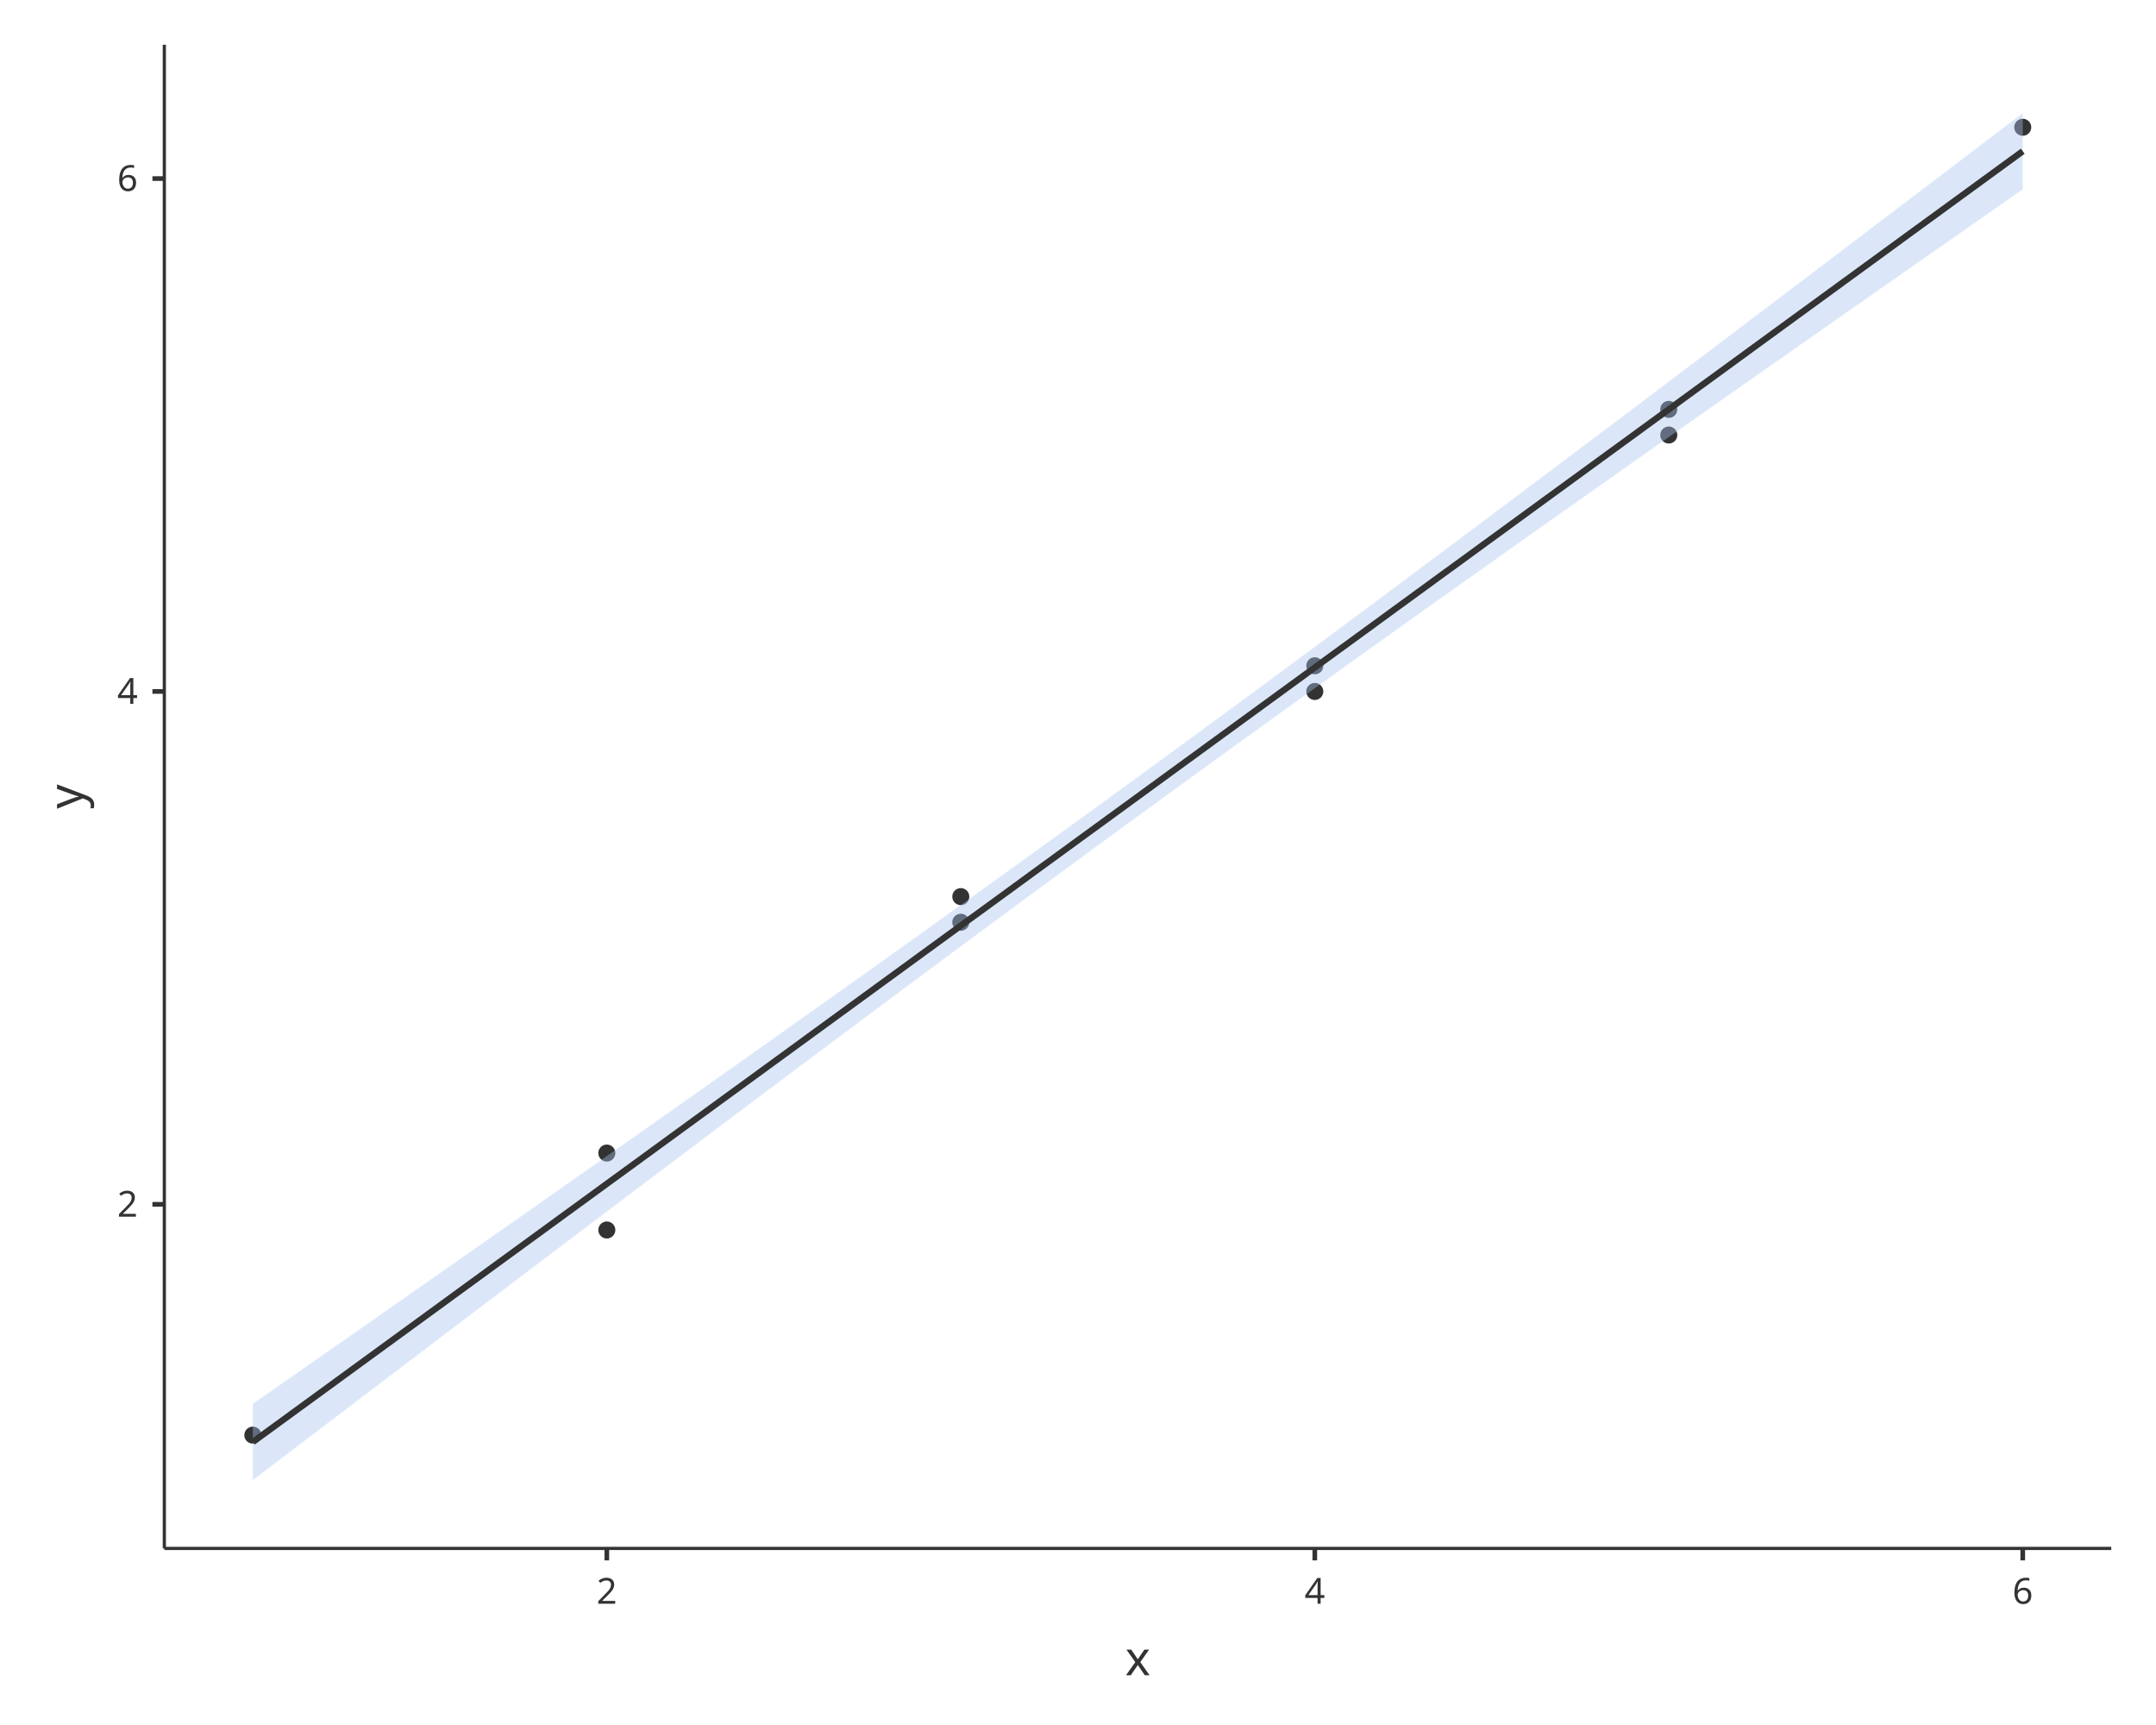
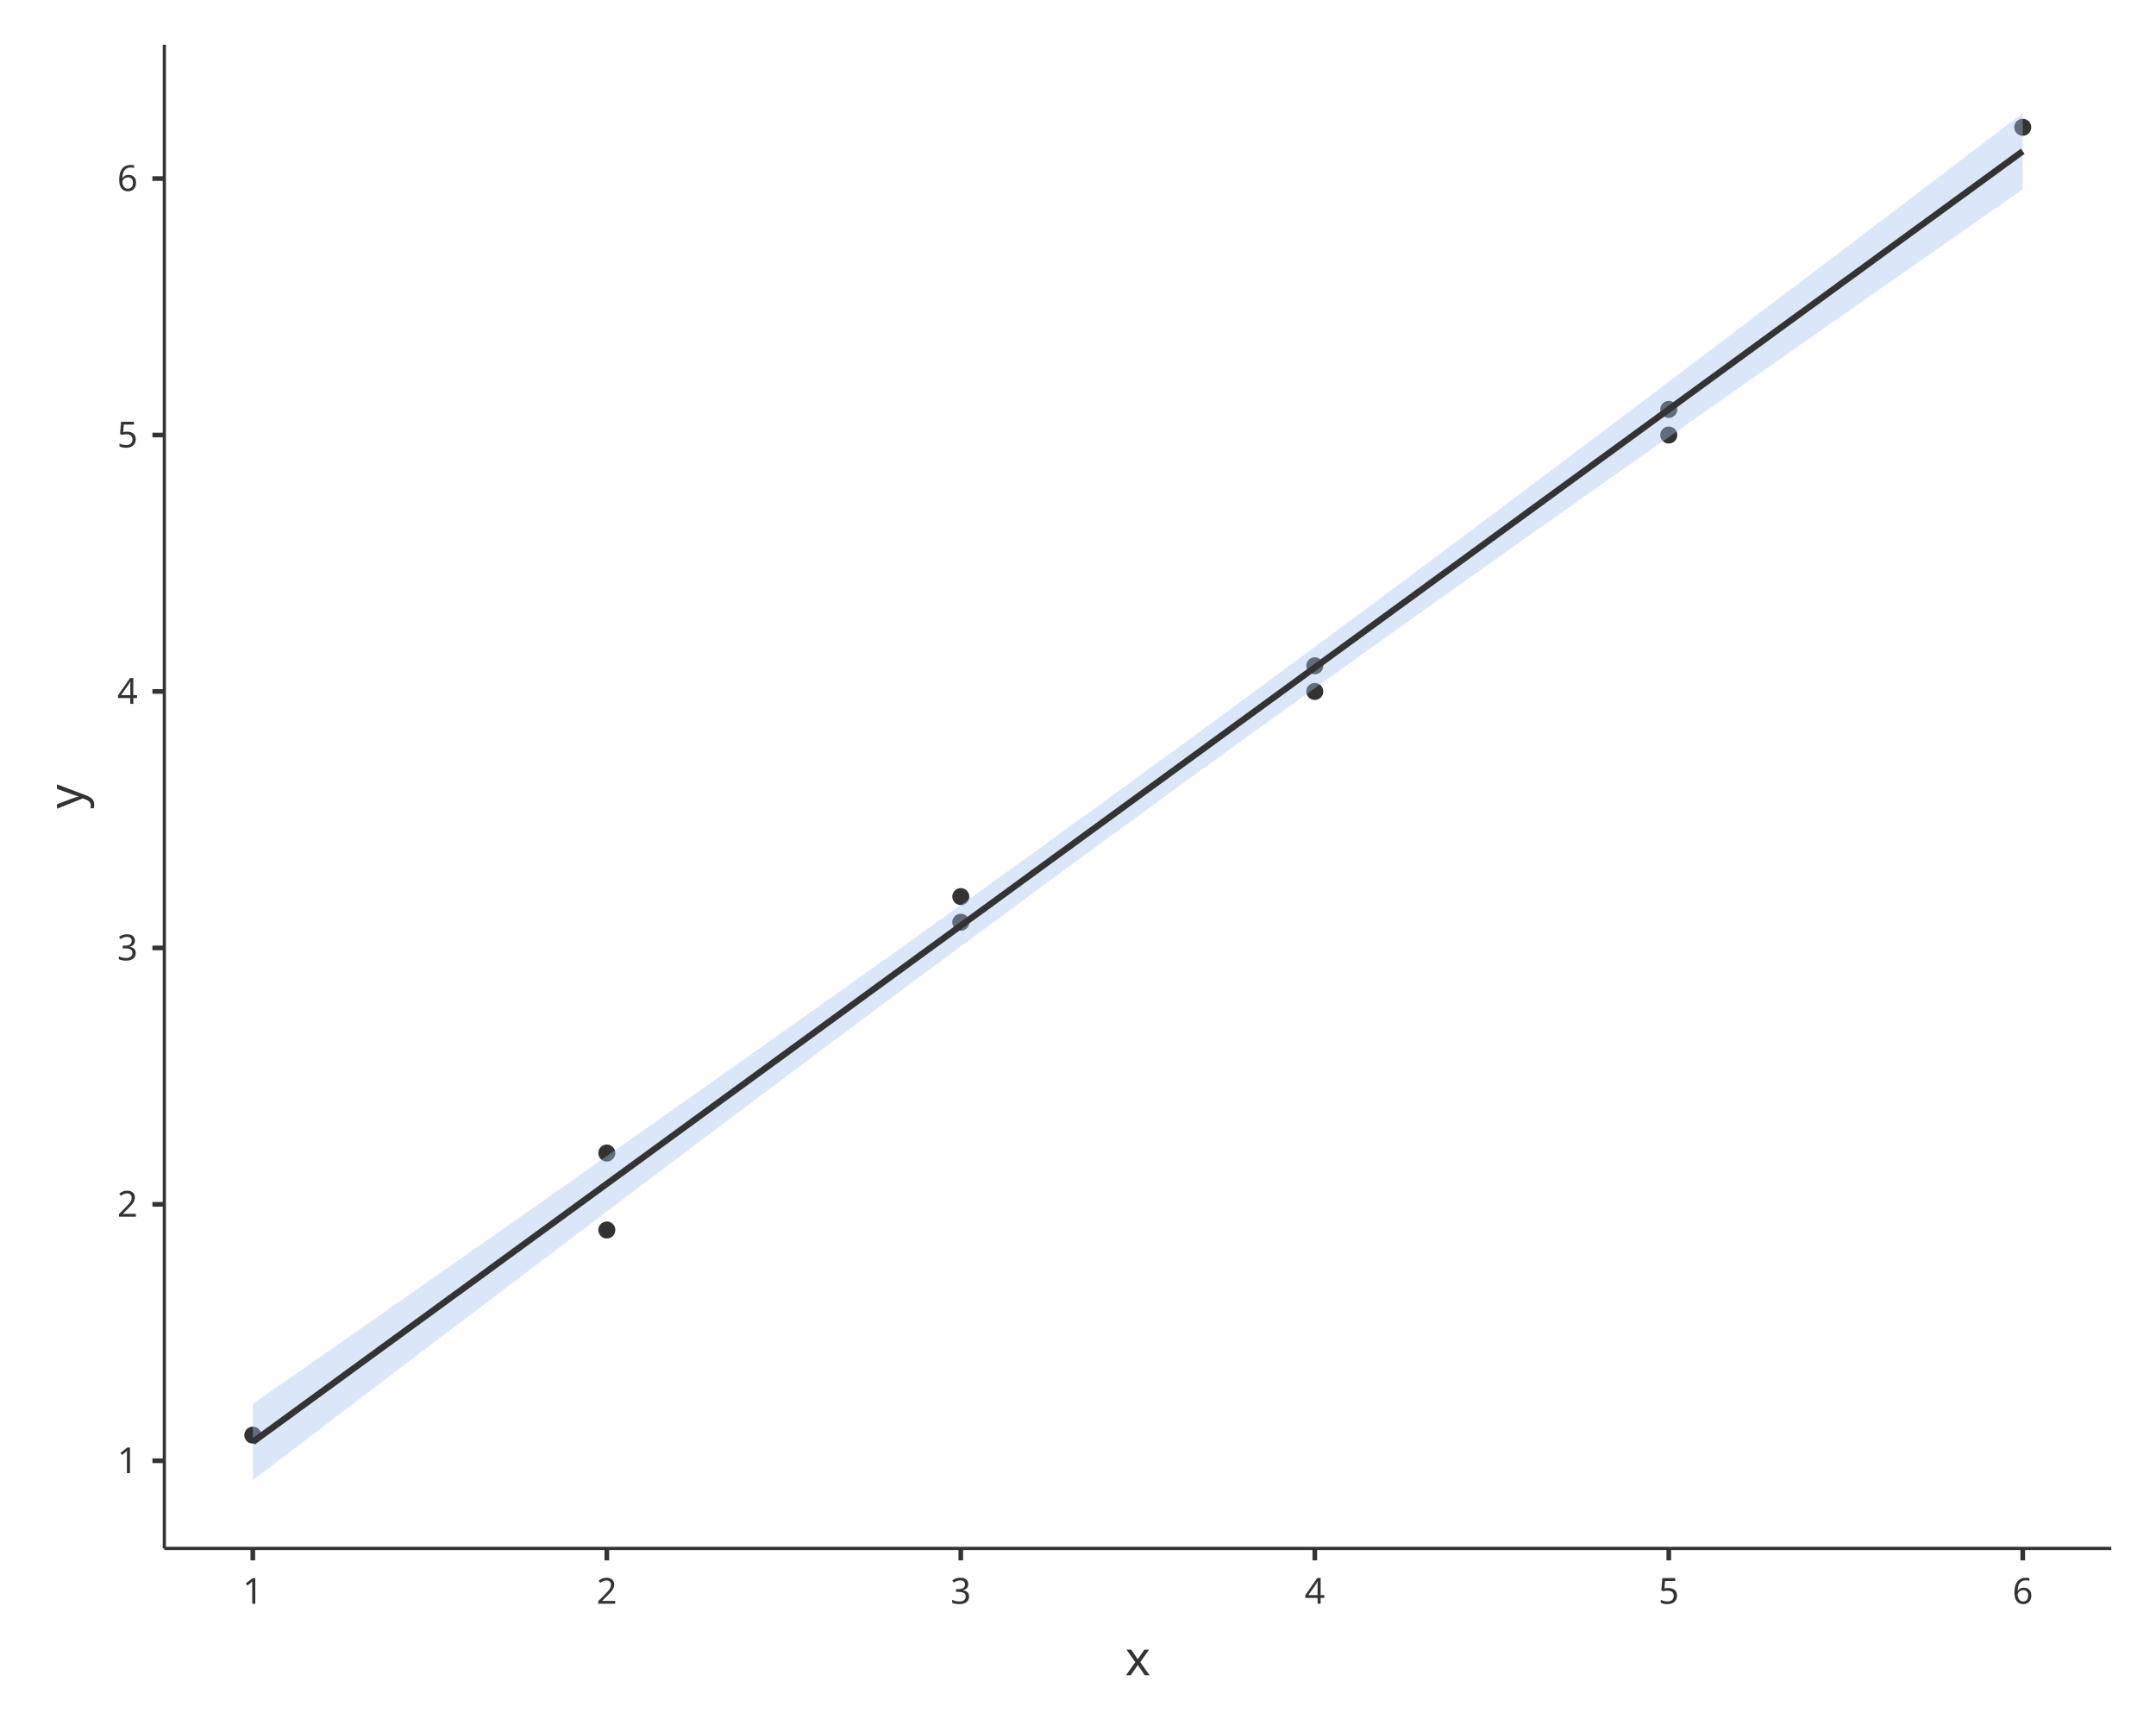
<svg xmlns="http://www.w3.org/2000/svg" class="svglite" data-engine-version="2.0" width="720.00pt" height="576.00pt" viewBox="0 0 720.00 576.00">
  <defs>
    <style type="text/css">
    .svglite line, .svglite polyline, .svglite polygon, .svglite path, .svglite rect, .svglite circle {
      fill: none;
      stroke: #000000;
      stroke-linecap: round;
      stroke-linejoin: round;
      stroke-miterlimit: 10.00;
    }
  </style>
  </defs>
  <rect width="100%" height="100%" style="stroke: none; fill: #FFFFFF;" />
  <defs>
    <clipPath id="cpMC4wMHw3MjAuMDB8MC4wMHw1NzYuMDA=">
      <rect x="0.00" y="0.00" width="720.00" height="576.00" />
    </clipPath>
  </defs>
  <g clip-path="url(#cpMC4wMHw3MjAuMDB8MC4wMHw1NzYuMDA=)">
    <rect x="0.00" y="0.00" width="720.00" height="576.00" style="stroke-width: 1.55; stroke: none;" />
  </g>
  <defs>
    <clipPath id="cpNTQuODh8NzA1LjA2fDE0Ljk0fDUxNy4wNA==">
      <rect x="54.88" y="14.94" width="650.18" height="502.10" />
    </clipPath>
  </defs>
  <g clip-path="url(#cpNTQuODh8NzA1LjA2fDE0Ljk0fDUxNy4wNA==)">
    <rect x="54.88" y="14.94" width="650.18" height="502.10" style="stroke-width: 1.55; stroke: none;" />
    <circle cx="84.43" cy="479.21" r="2.49" style="stroke-width: 0.71; stroke: #333333; fill: #333333;" />
    <circle cx="202.65" cy="410.71" r="2.49" style="stroke-width: 0.71; stroke: #333333; fill: #333333;" />
    <circle cx="320.86" cy="299.39" r="2.49" style="stroke-width: 0.71; stroke: #333333; fill: #333333;" />
    <circle cx="439.08" cy="222.32" r="2.49" style="stroke-width: 0.71; stroke: #333333; fill: #333333;" />
    <circle cx="557.29" cy="145.26" r="2.49" style="stroke-width: 0.71; stroke: #333333; fill: #333333;" />
    <circle cx="202.65" cy="385.02" r="2.49" style="stroke-width: 0.71; stroke: #333333; fill: #333333;" />
    <circle cx="320.86" cy="307.95" r="2.49" style="stroke-width: 0.71; stroke: #333333; fill: #333333;" />
    <circle cx="439.08" cy="230.89" r="2.49" style="stroke-width: 0.71; stroke: #333333; fill: #333333;" />
    <circle cx="557.29" cy="136.70" r="2.49" style="stroke-width: 0.71; stroke: #333333; fill: #333333;" />
    <circle cx="675.50" cy="42.50" r="2.49" style="stroke-width: 0.71; stroke: #333333; fill: #333333;" />
    <polygon points="84.43,468.76 91.92,463.54 99.40,458.32 106.88,453.10 114.36,447.88 121.84,442.65 129.32,437.42 136.81,432.19 144.29,426.95 151.77,421.72 159.25,416.48 166.73,411.24 174.22,405.99 181.70,400.75 189.18,395.49 196.66,390.24 204.14,384.98 211.63,379.72 219.11,374.45 226.59,369.18 234.07,363.90 241.55,358.62 249.04,353.33 256.52,348.03 264.00,342.73 271.48,337.42 278.96,332.11 286.44,326.79 293.93,321.46 301.41,316.12 308.89,310.77 316.37,305.41 323.85,300.04 331.34,294.67 338.82,289.28 346.30,283.88 353.78,278.47 361.26,273.05 368.75,267.62 376.23,262.17 383.71,256.72 391.19,251.25 398.67,245.77 406.15,240.28 413.64,234.78 421.12,229.27 428.60,223.74 436.08,218.21 443.56,212.66 451.05,207.11 458.53,201.55 466.01,195.97 473.49,190.39 480.97,184.81 488.46,179.21 495.94,173.61 503.42,168.00 510.90,162.38 518.38,156.76 525.86,151.13 533.35,145.49 540.83,139.86 548.31,134.21 555.79,128.56 563.27,122.91 570.76,117.26 578.24,111.60 585.72,105.93 593.20,100.27 600.68,94.60 608.17,88.92 615.65,83.25 623.13,77.57 630.61,71.89 638.09,66.21 645.58,60.52 653.06,54.84 660.54,49.15 668.02,43.46 675.50,37.77 675.50,63.22 668.02,68.44 660.54,73.67 653.06,78.89 645.58,84.11 638.09,89.34 630.61,94.57 623.13,99.80 615.65,105.03 608.17,110.27 600.68,115.51 593.20,120.75 585.72,126.00 578.24,131.24 570.76,136.49 563.27,141.75 555.79,147.01 548.31,152.27 540.83,157.54 533.35,162.81 525.86,168.09 518.38,173.37 510.90,178.66 503.42,183.96 495.94,189.26 488.46,194.56 480.97,199.88 473.49,205.20 466.01,210.53 458.53,215.87 451.05,221.22 443.56,226.58 436.08,231.95 428.60,237.32 421.12,242.71 413.64,248.11 406.15,253.52 398.67,258.94 391.19,264.37 383.71,269.82 376.23,275.27 368.75,280.74 361.26,286.22 353.78,291.71 346.30,297.21 338.82,302.72 331.34,308.25 323.85,313.78 316.37,319.32 308.89,324.88 301.41,330.44 293.93,336.01 286.44,341.59 278.96,347.18 271.48,352.78 264.00,358.38 256.52,363.99 249.04,369.61 241.55,375.23 234.07,380.86 226.59,386.49 219.11,392.13 211.63,397.78 204.14,403.43 196.66,409.08 189.18,414.73 181.70,420.39 174.22,426.06 166.73,431.72 159.25,437.39 151.77,443.07 144.29,448.74 136.81,454.42 129.32,460.10 121.84,465.78 114.36,471.47 106.88,477.15 99.40,482.84 91.92,488.53 84.43,494.22 " style="stroke-width: 0.00; stroke: none; stroke-linecap: butt; fill: #A6C4F1; fill-opacity: 0.40;" />
    <polyline points="84.43,468.76 91.92,463.54 99.40,458.32 106.88,453.10 114.36,447.88 121.84,442.65 129.32,437.42 136.81,432.19 144.29,426.95 151.77,421.72 159.25,416.48 166.73,411.24 174.22,405.99 181.70,400.75 189.18,395.49 196.66,390.24 204.14,384.98 211.63,379.72 219.11,374.45 226.59,369.18 234.07,363.90 241.55,358.62 249.04,353.33 256.52,348.03 264.00,342.73 271.48,337.42 278.96,332.11 286.44,326.79 293.93,321.46 301.41,316.12 308.89,310.77 316.37,305.41 323.85,300.04 331.34,294.67 338.82,289.28 346.30,283.88 353.78,278.47 361.26,273.05 368.75,267.62 376.23,262.17 383.71,256.72 391.19,251.25 398.67,245.77 406.15,240.28 413.64,234.78 421.12,229.27 428.60,223.74 436.08,218.21 443.56,212.66 451.05,207.11 458.53,201.55 466.01,195.97 473.49,190.39 480.97,184.81 488.46,179.21 495.94,173.61 503.42,168.00 510.90,162.38 518.38,156.76 525.86,151.13 533.35,145.49 540.83,139.86 548.31,134.21 555.79,128.56 563.27,122.91 570.76,117.26 578.24,111.60 585.72,105.93 593.20,100.27 600.68,94.60 608.17,88.92 615.65,83.25 623.13,77.57 630.61,71.89 638.09,66.21 645.58,60.52 653.06,54.84 660.54,49.15 668.02,43.46 675.50,37.77 " style="stroke-width: 2.13; stroke: none; stroke-linecap: butt;" />
    <polyline points="675.50,63.22 668.02,68.44 660.54,73.67 653.06,78.89 645.58,84.11 638.09,89.34 630.61,94.57 623.13,99.80 615.65,105.03 608.17,110.27 600.68,115.51 593.20,120.75 585.72,126.00 578.24,131.24 570.76,136.49 563.27,141.75 555.79,147.01 548.31,152.27 540.83,157.54 533.35,162.81 525.86,168.09 518.38,173.37 510.90,178.66 503.42,183.96 495.94,189.26 488.46,194.56 480.97,199.88 473.49,205.20 466.01,210.53 458.53,215.87 451.05,221.22 443.56,226.58 436.08,231.95 428.60,237.32 421.12,242.71 413.64,248.11 406.15,253.52 398.67,258.94 391.19,264.37 383.71,269.82 376.23,275.27 368.75,280.74 361.26,286.22 353.78,291.71 346.30,297.21 338.82,302.72 331.34,308.25 323.85,313.78 316.37,319.32 308.89,324.88 301.41,330.44 293.93,336.01 286.44,341.59 278.96,347.18 271.48,352.78 264.00,358.38 256.52,363.99 249.04,369.61 241.55,375.23 234.07,380.86 226.59,386.49 219.11,392.13 211.63,397.78 204.14,403.43 196.66,409.08 189.18,414.73 181.70,420.39 174.22,426.06 166.73,431.72 159.25,437.39 151.77,443.07 144.29,448.74 136.81,454.42 129.32,460.10 121.84,465.78 114.36,471.47 106.88,477.15 99.40,482.84 91.92,488.53 84.43,494.22 " style="stroke-width: 2.13; stroke: none; stroke-linecap: butt;" />
    <polyline points="84.43,481.49 91.92,476.04 99.40,470.58 106.88,465.13 114.36,459.67 121.84,454.21 129.32,448.76 136.81,443.30 144.29,437.85 151.77,432.39 159.25,426.94 166.73,421.48 174.22,416.02 181.70,410.57 189.18,405.11 196.66,399.66 204.14,394.20 211.63,388.75 219.11,383.29 226.59,377.84 234.07,372.38 241.55,366.92 249.04,361.47 256.52,356.01 264.00,350.56 271.48,345.10 278.96,339.65 286.44,334.19 293.93,328.73 301.41,323.28 308.89,317.82 316.37,312.37 323.85,306.91 331.34,301.46 338.82,296.00 346.30,290.54 353.78,285.09 361.26,279.63 368.75,274.18 376.23,268.72 383.71,263.27 391.19,257.81 398.67,252.36 406.15,246.90 413.64,241.44 421.12,235.99 428.60,230.53 436.08,225.08 443.56,219.62 451.05,214.17 458.53,208.71 466.01,203.25 473.49,197.80 480.97,192.34 488.46,186.89 495.94,181.43 503.42,175.98 510.90,170.52 518.38,165.06 525.86,159.61 533.35,154.15 540.83,148.70 548.31,143.24 555.79,137.79 563.27,132.33 570.76,126.87 578.24,121.42 585.72,115.96 593.20,110.51 600.68,105.05 608.17,99.60 615.65,94.14 623.13,88.69 630.61,83.23 638.09,77.77 645.58,72.32 653.06,66.86 660.54,61.41 668.02,55.95 675.50,50.50 " style="stroke-width: 2.13; stroke: #333333; stroke-linecap: butt;" />
  </g>
  <g clip-path="url(#cpMC4wMHw3MjAuMDB8MC4wMHw1NzYuMDA=)">
    <polyline points="54.88,517.04 54.88,14.94 " style="stroke-width: 1.07; stroke: #333333; stroke-linecap: butt;" />
+     <text x="42.58" y="491.90" text-anchor="middle" style="font-size: 12.00px; fill: #333333; font-family: sans;" textLength="6.67px" lengthAdjust="spacingAndGlyphs">1</text>
    <text x="42.58" y="406.27" text-anchor="middle" style="font-size: 12.00px; fill: #333333; font-family: sans;" textLength="6.67px" lengthAdjust="spacingAndGlyphs">2</text>
+     <text x="42.58" y="320.64" text-anchor="middle" style="font-size: 12.00px; fill: #333333; font-family: sans;" textLength="6.67px" lengthAdjust="spacingAndGlyphs">3</text>
    <text x="42.58" y="235.02" text-anchor="middle" style="font-size: 12.00px; fill: #333333; font-family: sans;" textLength="6.67px" lengthAdjust="spacingAndGlyphs">4</text>
+     <text x="42.58" y="149.39" text-anchor="middle" style="font-size: 12.00px; fill: #333333; font-family: sans;" textLength="6.67px" lengthAdjust="spacingAndGlyphs">5</text>
    <text x="42.58" y="63.76" text-anchor="middle" style="font-size: 12.00px; fill: #333333; font-family: sans;" textLength="6.67px" lengthAdjust="spacingAndGlyphs">6</text>
+     <polyline points="50.90,487.77 54.88,487.77 " style="stroke-width: 1.55; stroke: #333333; stroke-linecap: butt;" />
    <polyline points="50.90,402.14 54.88,402.14 " style="stroke-width: 1.55; stroke: #333333; stroke-linecap: butt;" />
+     <polyline points="50.90,316.52 54.88,316.52 " style="stroke-width: 1.55; stroke: #333333; stroke-linecap: butt;" />
    <polyline points="50.90,230.89 54.88,230.89 " style="stroke-width: 1.55; stroke: #333333; stroke-linecap: butt;" />
+     <polyline points="50.90,145.26 54.88,145.26 " style="stroke-width: 1.55; stroke: #333333; stroke-linecap: butt;" />
    <polyline points="50.90,59.63 54.88,59.63 " style="stroke-width: 1.55; stroke: #333333; stroke-linecap: butt;" />
    <polyline points="54.88,517.04 705.06,517.04 " style="stroke-width: 1.07; stroke: #333333; stroke-linecap: butt;" />
+     <polyline points="84.43,521.03 84.43,517.04 " style="stroke-width: 1.55; stroke: #333333; stroke-linecap: butt;" />
    <polyline points="202.65,521.03 202.65,517.04 " style="stroke-width: 1.55; stroke: #333333; stroke-linecap: butt;" />
+     <polyline points="320.86,521.03 320.86,517.04 " style="stroke-width: 1.55; stroke: #333333; stroke-linecap: butt;" />
    <polyline points="439.08,521.03 439.08,517.04 " style="stroke-width: 1.55; stroke: #333333; stroke-linecap: butt;" />
+     <polyline points="557.29,521.03 557.29,517.04 " style="stroke-width: 1.55; stroke: #333333; stroke-linecap: butt;" />
    <polyline points="675.50,521.03 675.50,517.04 " style="stroke-width: 1.55; stroke: #333333; stroke-linecap: butt;" />
+     <text x="84.43" y="535.51" text-anchor="middle" style="font-size: 12.00px; fill: #333333; font-family: sans;" textLength="6.67px" lengthAdjust="spacingAndGlyphs">1</text>
    <text x="202.65" y="535.51" text-anchor="middle" style="font-size: 12.00px; fill: #333333; font-family: sans;" textLength="6.67px" lengthAdjust="spacingAndGlyphs">2</text>
+     <text x="320.86" y="535.51" text-anchor="middle" style="font-size: 12.00px; fill: #333333; font-family: sans;" textLength="6.67px" lengthAdjust="spacingAndGlyphs">3</text>
    <text x="439.08" y="535.51" text-anchor="middle" style="font-size: 12.00px; fill: #333333; font-family: sans;" textLength="6.67px" lengthAdjust="spacingAndGlyphs">4</text>
+     <text x="557.29" y="535.51" text-anchor="middle" style="font-size: 12.00px; fill: #333333; font-family: sans;" textLength="6.67px" lengthAdjust="spacingAndGlyphs">5</text>
    <text x="675.50" y="535.51" text-anchor="middle" style="font-size: 12.00px; fill: #333333; font-family: sans;" textLength="6.67px" lengthAdjust="spacingAndGlyphs">6</text>
    <text x="379.97" y="559.40" text-anchor="middle" style="font-size: 16.00px; fill: #333333; font-family: sans;" textLength="8.01px" lengthAdjust="spacingAndGlyphs">x</text>
    <text transform="translate(27.62,265.99) rotate(-90)" text-anchor="middle" style="font-size: 16.00px; fill: #333333; font-family: sans;" textLength="8.01px" lengthAdjust="spacingAndGlyphs">y</text>
  </g>
</svg>
